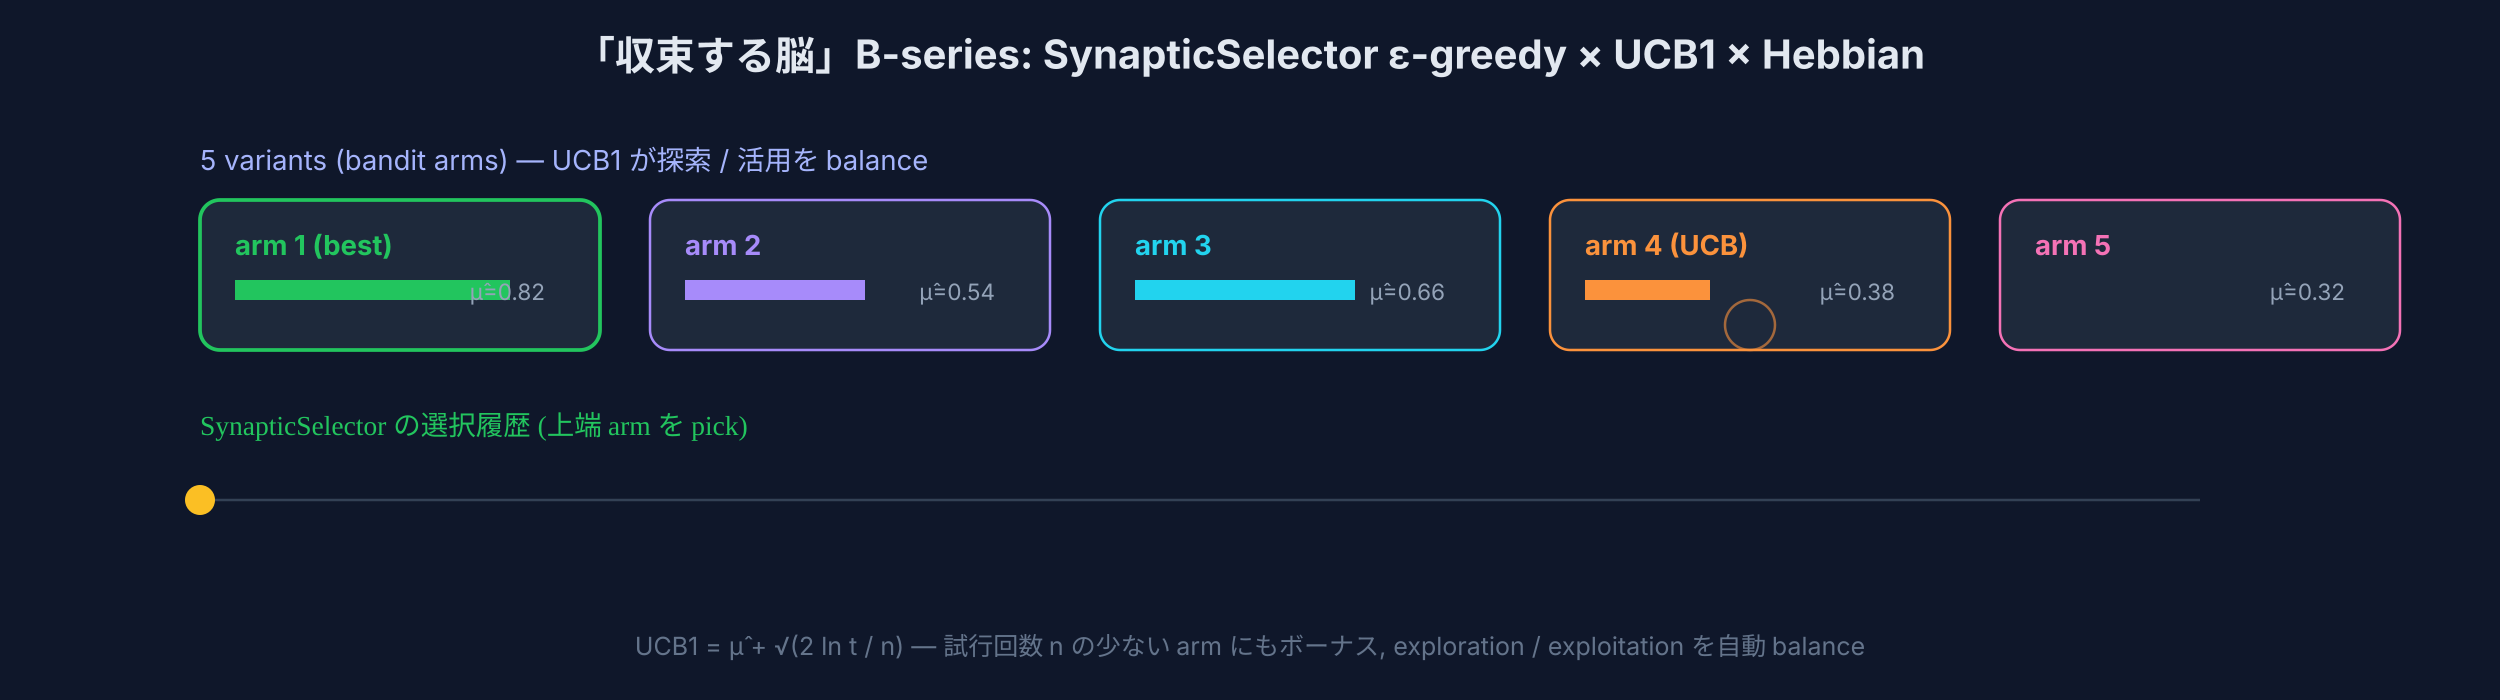
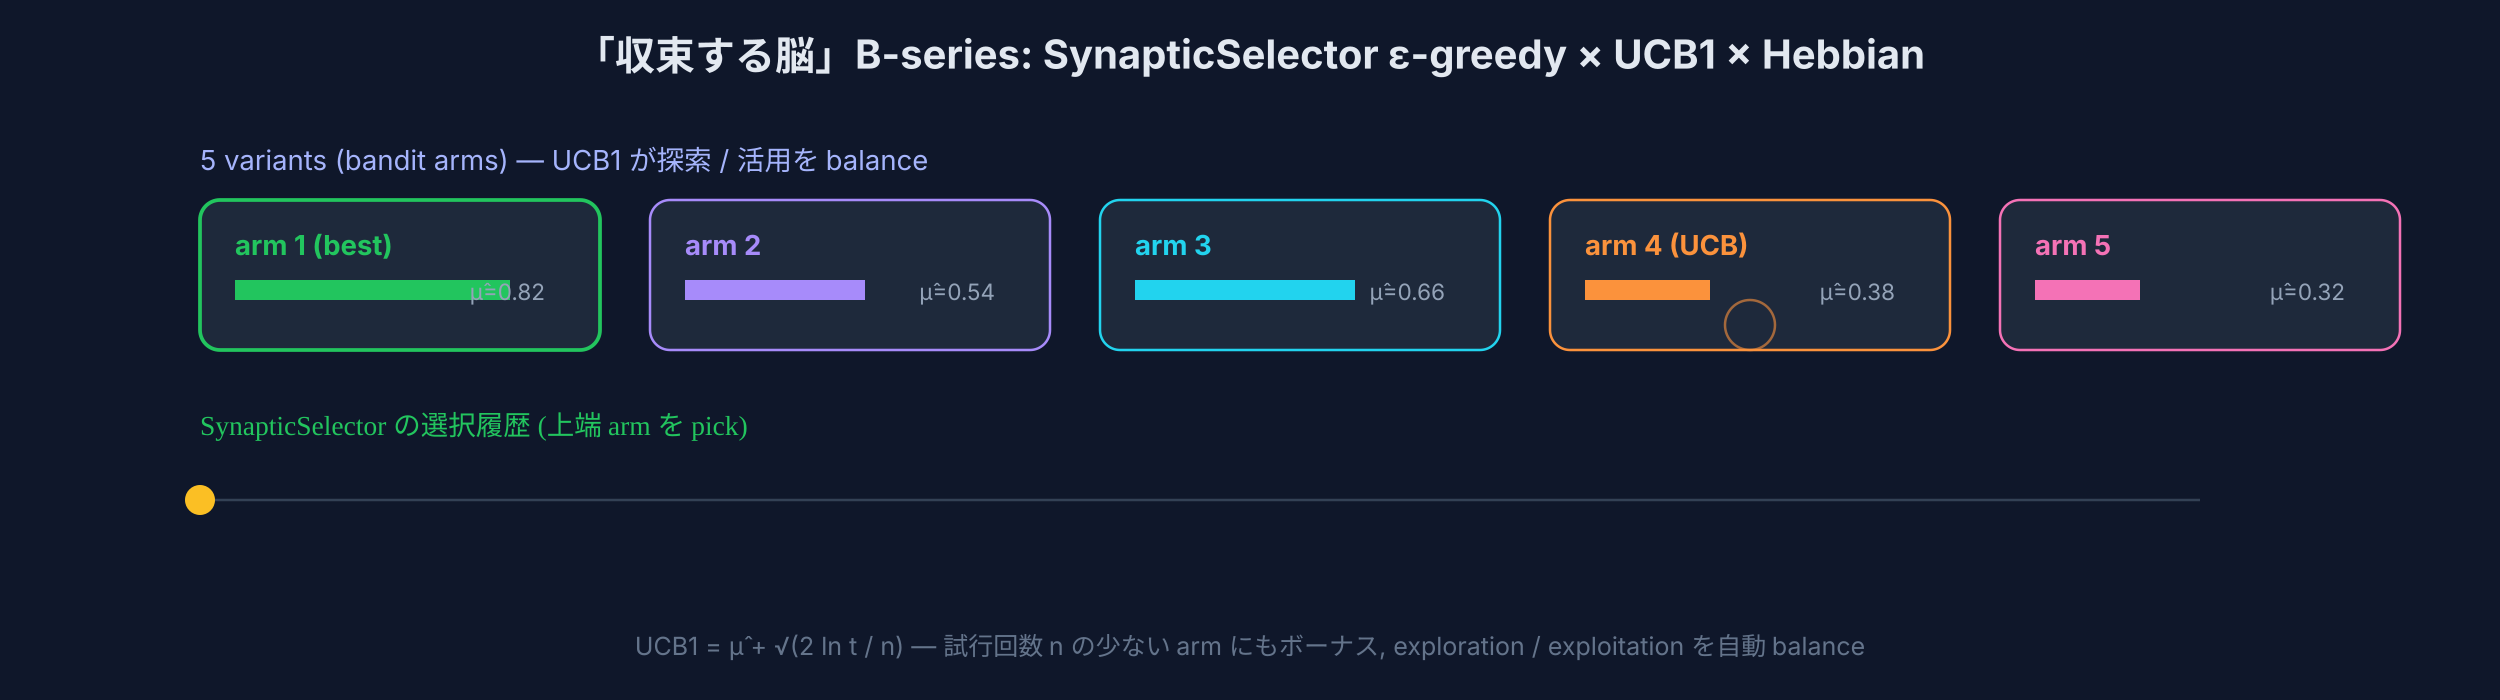
<svg xmlns="http://www.w3.org/2000/svg" viewBox="0 0 1000 280" role="img" aria-label="#24-04 theme: B-series 収束型最適化 ε-greedy bandit + UCB1" style="width:100%;height:auto;max-width:1200px">
  <rect width="1000" height="280" fill="#0f172a" />
  <text x="500" y="28" font-family="-apple-system,sans-serif" font-size="16" font-weight="700" fill="#e2e8f0" text-anchor="middle">「収束する脳」B-series: SynapticSelector ε-greedy × UCB1 × Hebbian</text>
  <g transform="translate(80, 80)" font-family="-apple-system,sans-serif">
    <text x="0" y="-12" font-size="11" fill="#a5b4fc">5 variants (bandit arms) — UCB1 が探索 / 活用を balance</text>
    <g>
      <g transform="translate(0, 0)">
        <rect width="160" height="60" rx="8" fill="#1e293b" stroke="#22c55e" stroke-width="1.5" />
        <text x="14" y="22" font-size="11" fill="#22c55e" font-weight="700">arm 1 (best)</text>
        <rect x="14" y="32" width="110" height="8" fill="#22c55e">
          <animate attributeName="width" values="0;110;110" keyTimes="0;0.5;1" dur="3s" repeatCount="indefinite" />
        </rect>
        <text x="138" y="40" font-size="9" fill="#94a3b8" text-anchor="end">μ̂=0.82</text>
      </g>
      <g transform="translate(180, 0)">
        <rect width="160" height="60" rx="8" fill="#1e293b" stroke="#a78bfa" />
        <text x="14" y="22" font-size="11" fill="#a78bfa" font-weight="700">arm 2</text>
        <rect x="14" y="32" width="72" height="8" fill="#a78bfa">
          <animate attributeName="width" values="0;72;72" keyTimes="0;0.5;1" dur="3s" begin="0.4s" repeatCount="indefinite" />
        </rect>
        <text x="138" y="40" font-size="9" fill="#94a3b8" text-anchor="end">μ̂=0.54</text>
      </g>
      <g transform="translate(360, 0)">
        <rect width="160" height="60" rx="8" fill="#1e293b" stroke="#22d3ee" />
        <text x="14" y="22" font-size="11" fill="#22d3ee" font-weight="700">arm 3</text>
        <rect x="14" y="32" width="88" height="8" fill="#22d3ee">
          <animate attributeName="width" values="0;88;88" keyTimes="0;0.5;1" dur="3s" begin="0.8s" repeatCount="indefinite" />
        </rect>
        <text x="138" y="40" font-size="9" fill="#94a3b8" text-anchor="end">μ̂=0.66</text>
      </g>
      <g transform="translate(540, 0)">
        <rect width="160" height="60" rx="8" fill="#1e293b" stroke="#fb923c" />
        <text x="14" y="22" font-size="11" fill="#fb923c" font-weight="700">arm 4 (UCB)</text>
        <rect x="14" y="32" width="50" height="8" fill="#fb923c">
          <animate attributeName="width" values="0;50;50" keyTimes="0;0.5;1" dur="3s" begin="1.2s" repeatCount="indefinite" />
        </rect>
        <text x="138" y="40" font-size="9" fill="#94a3b8" text-anchor="end">μ̂=0.38</text>
        <circle cx="80" cy="50" r="10" fill="none" stroke="#fb923c" stroke-width="1" opacity="0.6">
          <animate attributeName="r" values="6;14;6" dur="2s" repeatCount="indefinite" />
          <animate attributeName="opacity" values="0.6;0;0.6" dur="2s" repeatCount="indefinite" />
        </circle>
      </g>
      <g transform="translate(720, 0)">
        <rect width="160" height="60" rx="8" fill="#1e293b" stroke="#f472b6" />
        <text x="14" y="22" font-size="11" fill="#f472b6" font-weight="700">arm 5</text>
-         <rect x="14" y="32" width="0" height="8" fill="#f472b6">
+         <rect x="14" y="32" width="42" height="8" fill="#f472b6">
          <animate attributeName="width" values="0;42;42" keyTimes="0;0.5;1" dur="3s" begin="1.6s" repeatCount="indefinite" />
        </rect>
        <text x="138" y="40" font-size="9" fill="#94a3b8" text-anchor="end">μ̂=0.32</text>
      </g>
    </g>
  </g>
  <g transform="translate(80, 180)">
    <text x="0" y="-6" font-size="11" fill="#22c55e">SynapticSelector の選択履歴 (上端 arm を pick)</text>
    <g>
      <line x1="0" y1="20" x2="800" y2="20" stroke="#334155" />
      <circle cy="20" r="6" fill="#fbbf24">
        <animate attributeName="cx" values="40;220;400;580;760;40" dur="6s" repeatCount="indefinite" />
      </circle>
    </g>
  </g>
  <text x="500" y="262" font-family="-apple-system,sans-serif" font-size="10" fill="#64748b" text-anchor="middle">UCB1 = μ̂ + √(2 ln t / n) — 試行回数 n の少ない arm にもボーナス, exploration / exploitation を自動 balance</text>
</svg>
